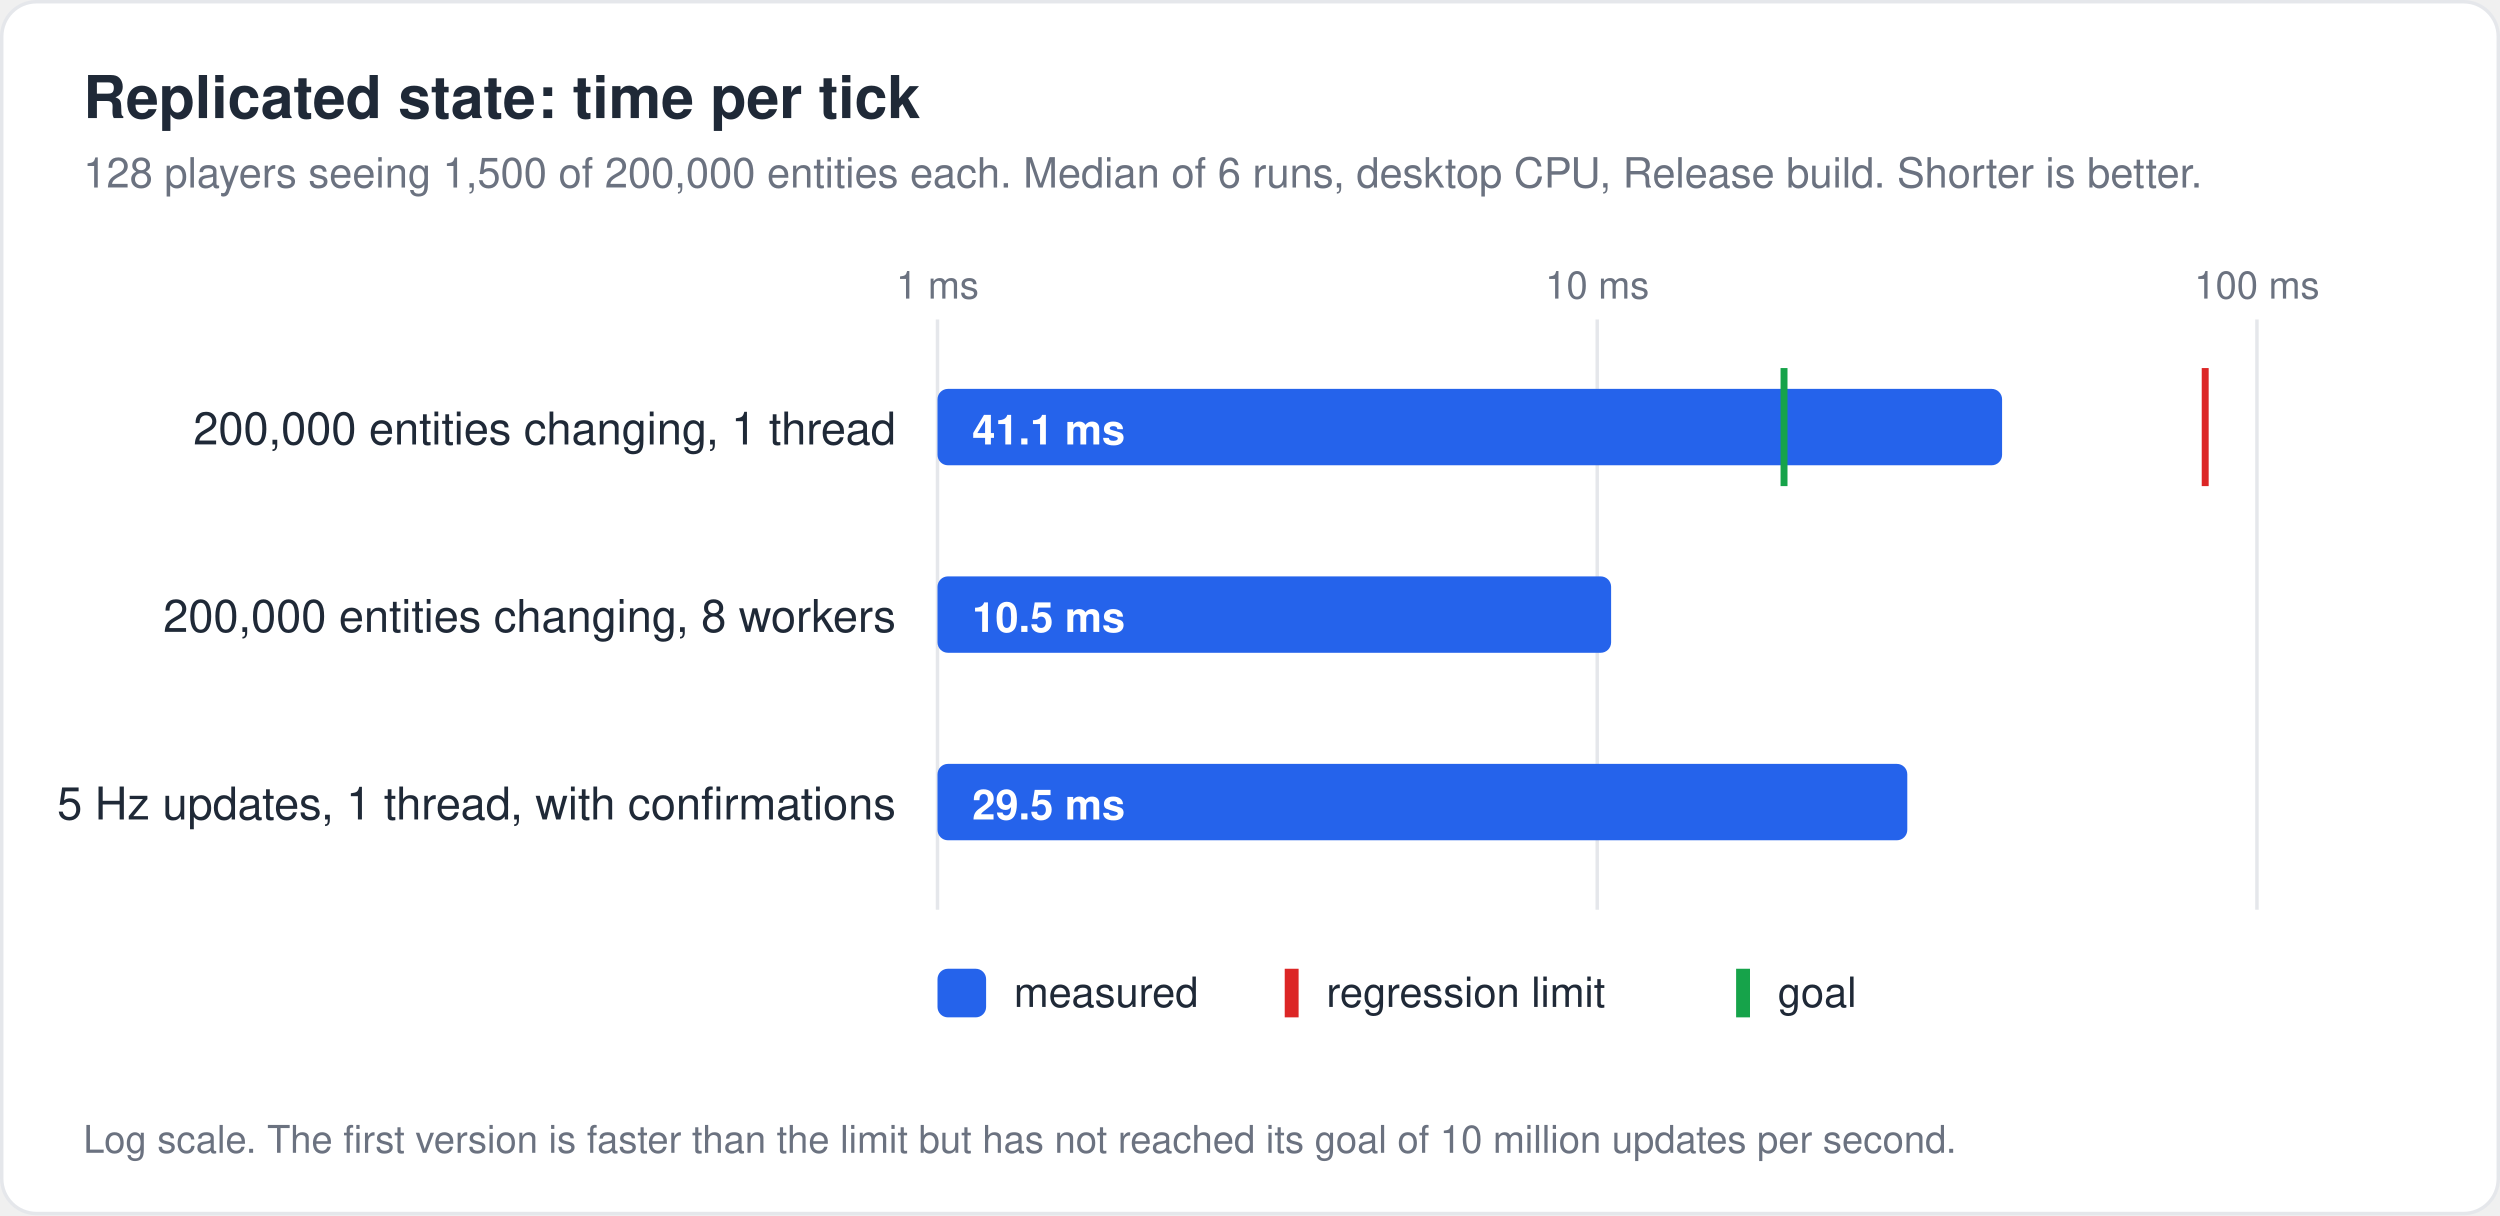
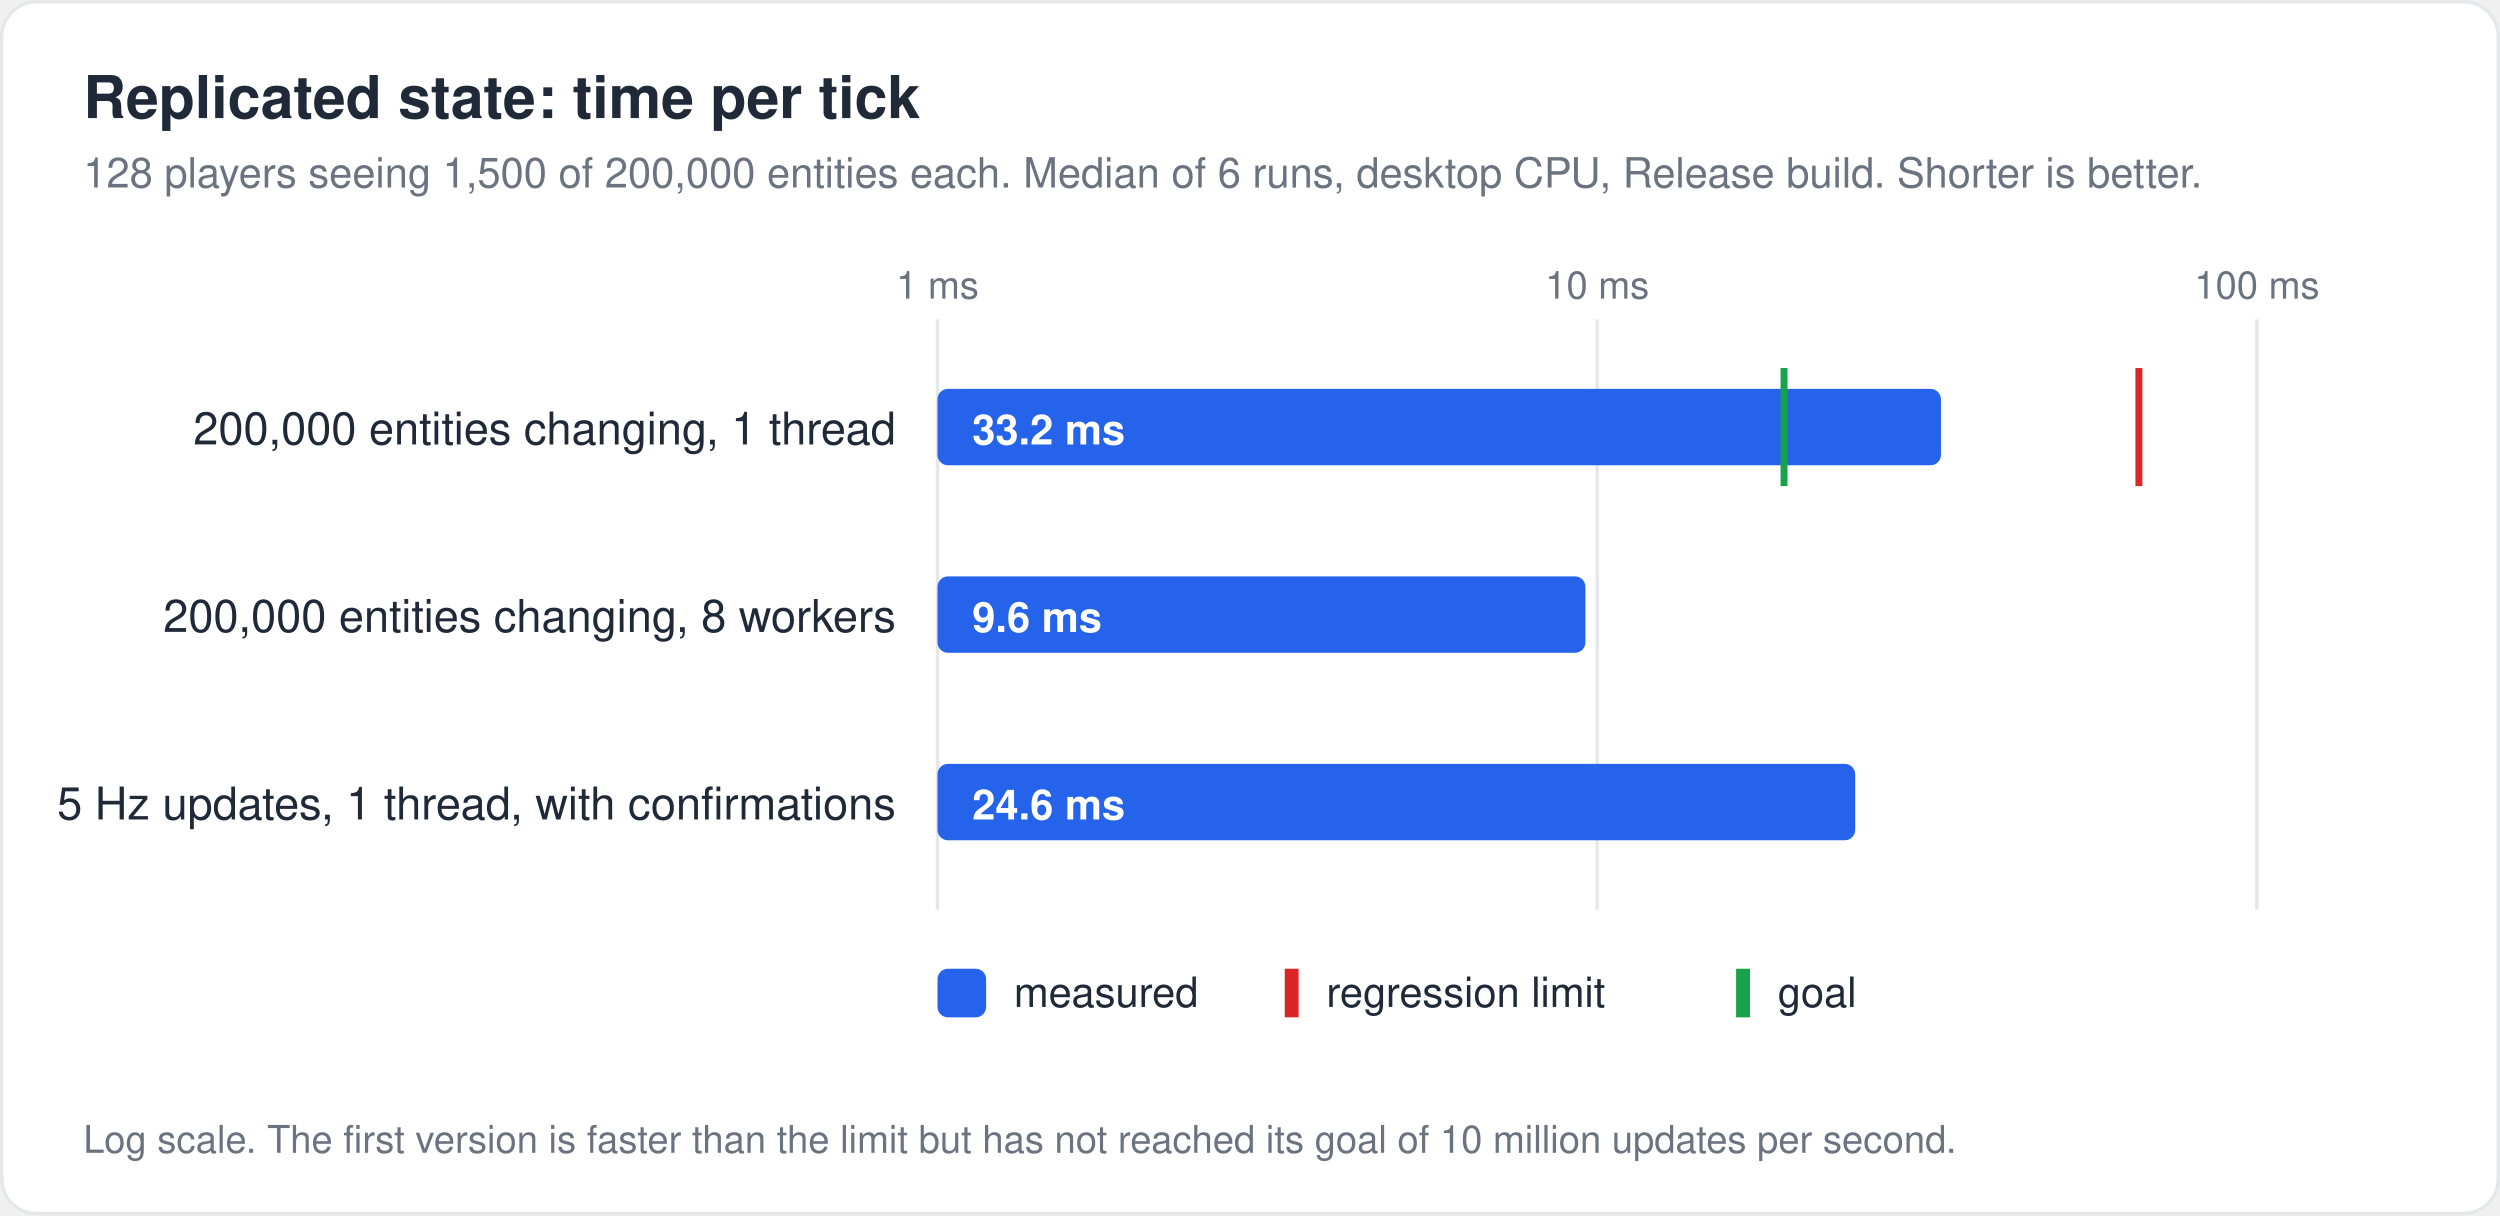
<svg xmlns="http://www.w3.org/2000/svg" width="720" height="350" viewBox="0 0 720 350" role="img" aria-label="Replicated state: time per tick">
  <rect x="0.5" y="0.5" width="719" height="349" rx="10" fill="#ffffff" stroke="#e5e7eb" />
  <text x="24" y="34" font-size="17" fill="#1f2937" text-anchor="start" font-weight="bold" font-family="Segoe UI, Helvetica, Arial, sans-serif">Replicated state: time per tick</text>
  <text x="24" y="54" font-size="12" fill="#6b7280" text-anchor="start" font-weight="normal" font-family="Segoe UI, Helvetica, Arial, sans-serif">128 players seeing 1,500 of 200,000 entities each. Median of 6 runs, desktop CPU, Release build. Shorter is better.</text>
  <line x1="270.0" y1="92" x2="270.0" y2="262" stroke="#e5e7eb" />
  <text x="270.0" y="86" font-size="11" fill="#6b7280" text-anchor="middle" font-weight="normal" font-family="Segoe UI, Helvetica, Arial, sans-serif">1 ms</text>
  <line x1="460.0" y1="92" x2="460.0" y2="262" stroke="#e5e7eb" />
  <text x="460.0" y="86" font-size="11" fill="#6b7280" text-anchor="middle" font-weight="normal" font-family="Segoe UI, Helvetica, Arial, sans-serif">10 ms</text>
  <line x1="650.0" y1="92" x2="650.0" y2="262" stroke="#e5e7eb" />
  <text x="650.0" y="86" font-size="11" fill="#6b7280" text-anchor="middle" font-weight="normal" font-family="Segoe UI, Helvetica, Arial, sans-serif">100 ms</text>
  <text x="258" y="128" font-size="13" fill="#1f2937" text-anchor="end" font-weight="normal" font-family="Segoe UI, Helvetica, Arial, sans-serif">200,000 entities changing, 1 thread</text>
-   <rect x="270" y="112" width="306.6" height="22" rx="3" fill="#2563eb" />
-   <text x="280" y="128" font-size="12" fill="#ffffff" text-anchor="start" font-weight="bold" font-family="Segoe UI, Helvetica, Arial, sans-serif">41.1 ms</text>
-   <line x1="635.1" y1="106" x2="635.1" y2="140" stroke="#dc2626" stroke-width="2" />
+   <rect x="270" y="112" width="289.0" height="22" rx="3" fill="#2563eb" />
+   <text x="280" y="128" font-size="12" fill="#ffffff" text-anchor="start" font-weight="bold" font-family="Segoe UI, Helvetica, Arial, sans-serif">33.2 ms</text>
+   <line x1="616.0" y1="106" x2="616.0" y2="140" stroke="#dc2626" stroke-width="2" />
  <line x1="513.8" y1="106" x2="513.8" y2="140" stroke="#16a34a" stroke-width="2" />
  <text x="258" y="182" font-size="13" fill="#1f2937" text-anchor="end" font-weight="normal" font-family="Segoe UI, Helvetica, Arial, sans-serif">200,000 entities changing, 8 workers</text>
-   <rect x="270" y="166" width="194.0" height="22" rx="3" fill="#2563eb" />
-   <text x="280" y="182" font-size="12" fill="#ffffff" text-anchor="start" font-weight="bold" font-family="Segoe UI, Helvetica, Arial, sans-serif">10.5 ms</text>
+   <rect x="270" y="166" width="186.6" height="22" rx="3" fill="#2563eb" />
+   <text x="280" y="182" font-size="12" fill="#ffffff" text-anchor="start" font-weight="bold" font-family="Segoe UI, Helvetica, Arial, sans-serif">9.6 ms</text>
  <text x="258" y="236" font-size="13" fill="#1f2937" text-anchor="end" font-weight="normal" font-family="Segoe UI, Helvetica, Arial, sans-serif">5 Hz updates, 1 thread, with confirmations</text>
-   <rect x="270" y="220" width="279.3" height="22" rx="3" fill="#2563eb" />
-   <text x="280" y="236" font-size="12" fill="#ffffff" text-anchor="start" font-weight="bold" font-family="Segoe UI, Helvetica, Arial, sans-serif">29.5 ms</text>
+   <rect x="270" y="220" width="264.3" height="22" rx="3" fill="#2563eb" />
+   <text x="280" y="236" font-size="12" fill="#ffffff" text-anchor="start" font-weight="bold" font-family="Segoe UI, Helvetica, Arial, sans-serif">24.6 ms</text>
  <rect x="270" y="279" width="14" height="14" rx="3" fill="#2563eb" />
  <text x="292" y="290" font-size="12" fill="#1f2937" text-anchor="start" font-weight="normal" font-family="Segoe UI, Helvetica, Arial, sans-serif">measured</text>
  <rect x="370" y="279" width="4" height="14" fill="#dc2626" />
  <text x="382" y="290" font-size="12" fill="#1f2937" text-anchor="start" font-weight="normal" font-family="Segoe UI, Helvetica, Arial, sans-serif">regression limit</text>
  <rect x="500" y="279" width="4" height="14" fill="#16a34a" />
  <text x="512" y="290" font-size="12" fill="#1f2937" text-anchor="start" font-weight="normal" font-family="Segoe UI, Helvetica, Arial, sans-serif">goal</text>
  <text x="24" y="332" font-size="11" fill="#6b7280" text-anchor="start" font-weight="normal" font-family="Segoe UI, Helvetica, Arial, sans-serif">Log scale. The first version is faster than the limit but has not reached its goal of 10 million updates per second.</text>
</svg>
